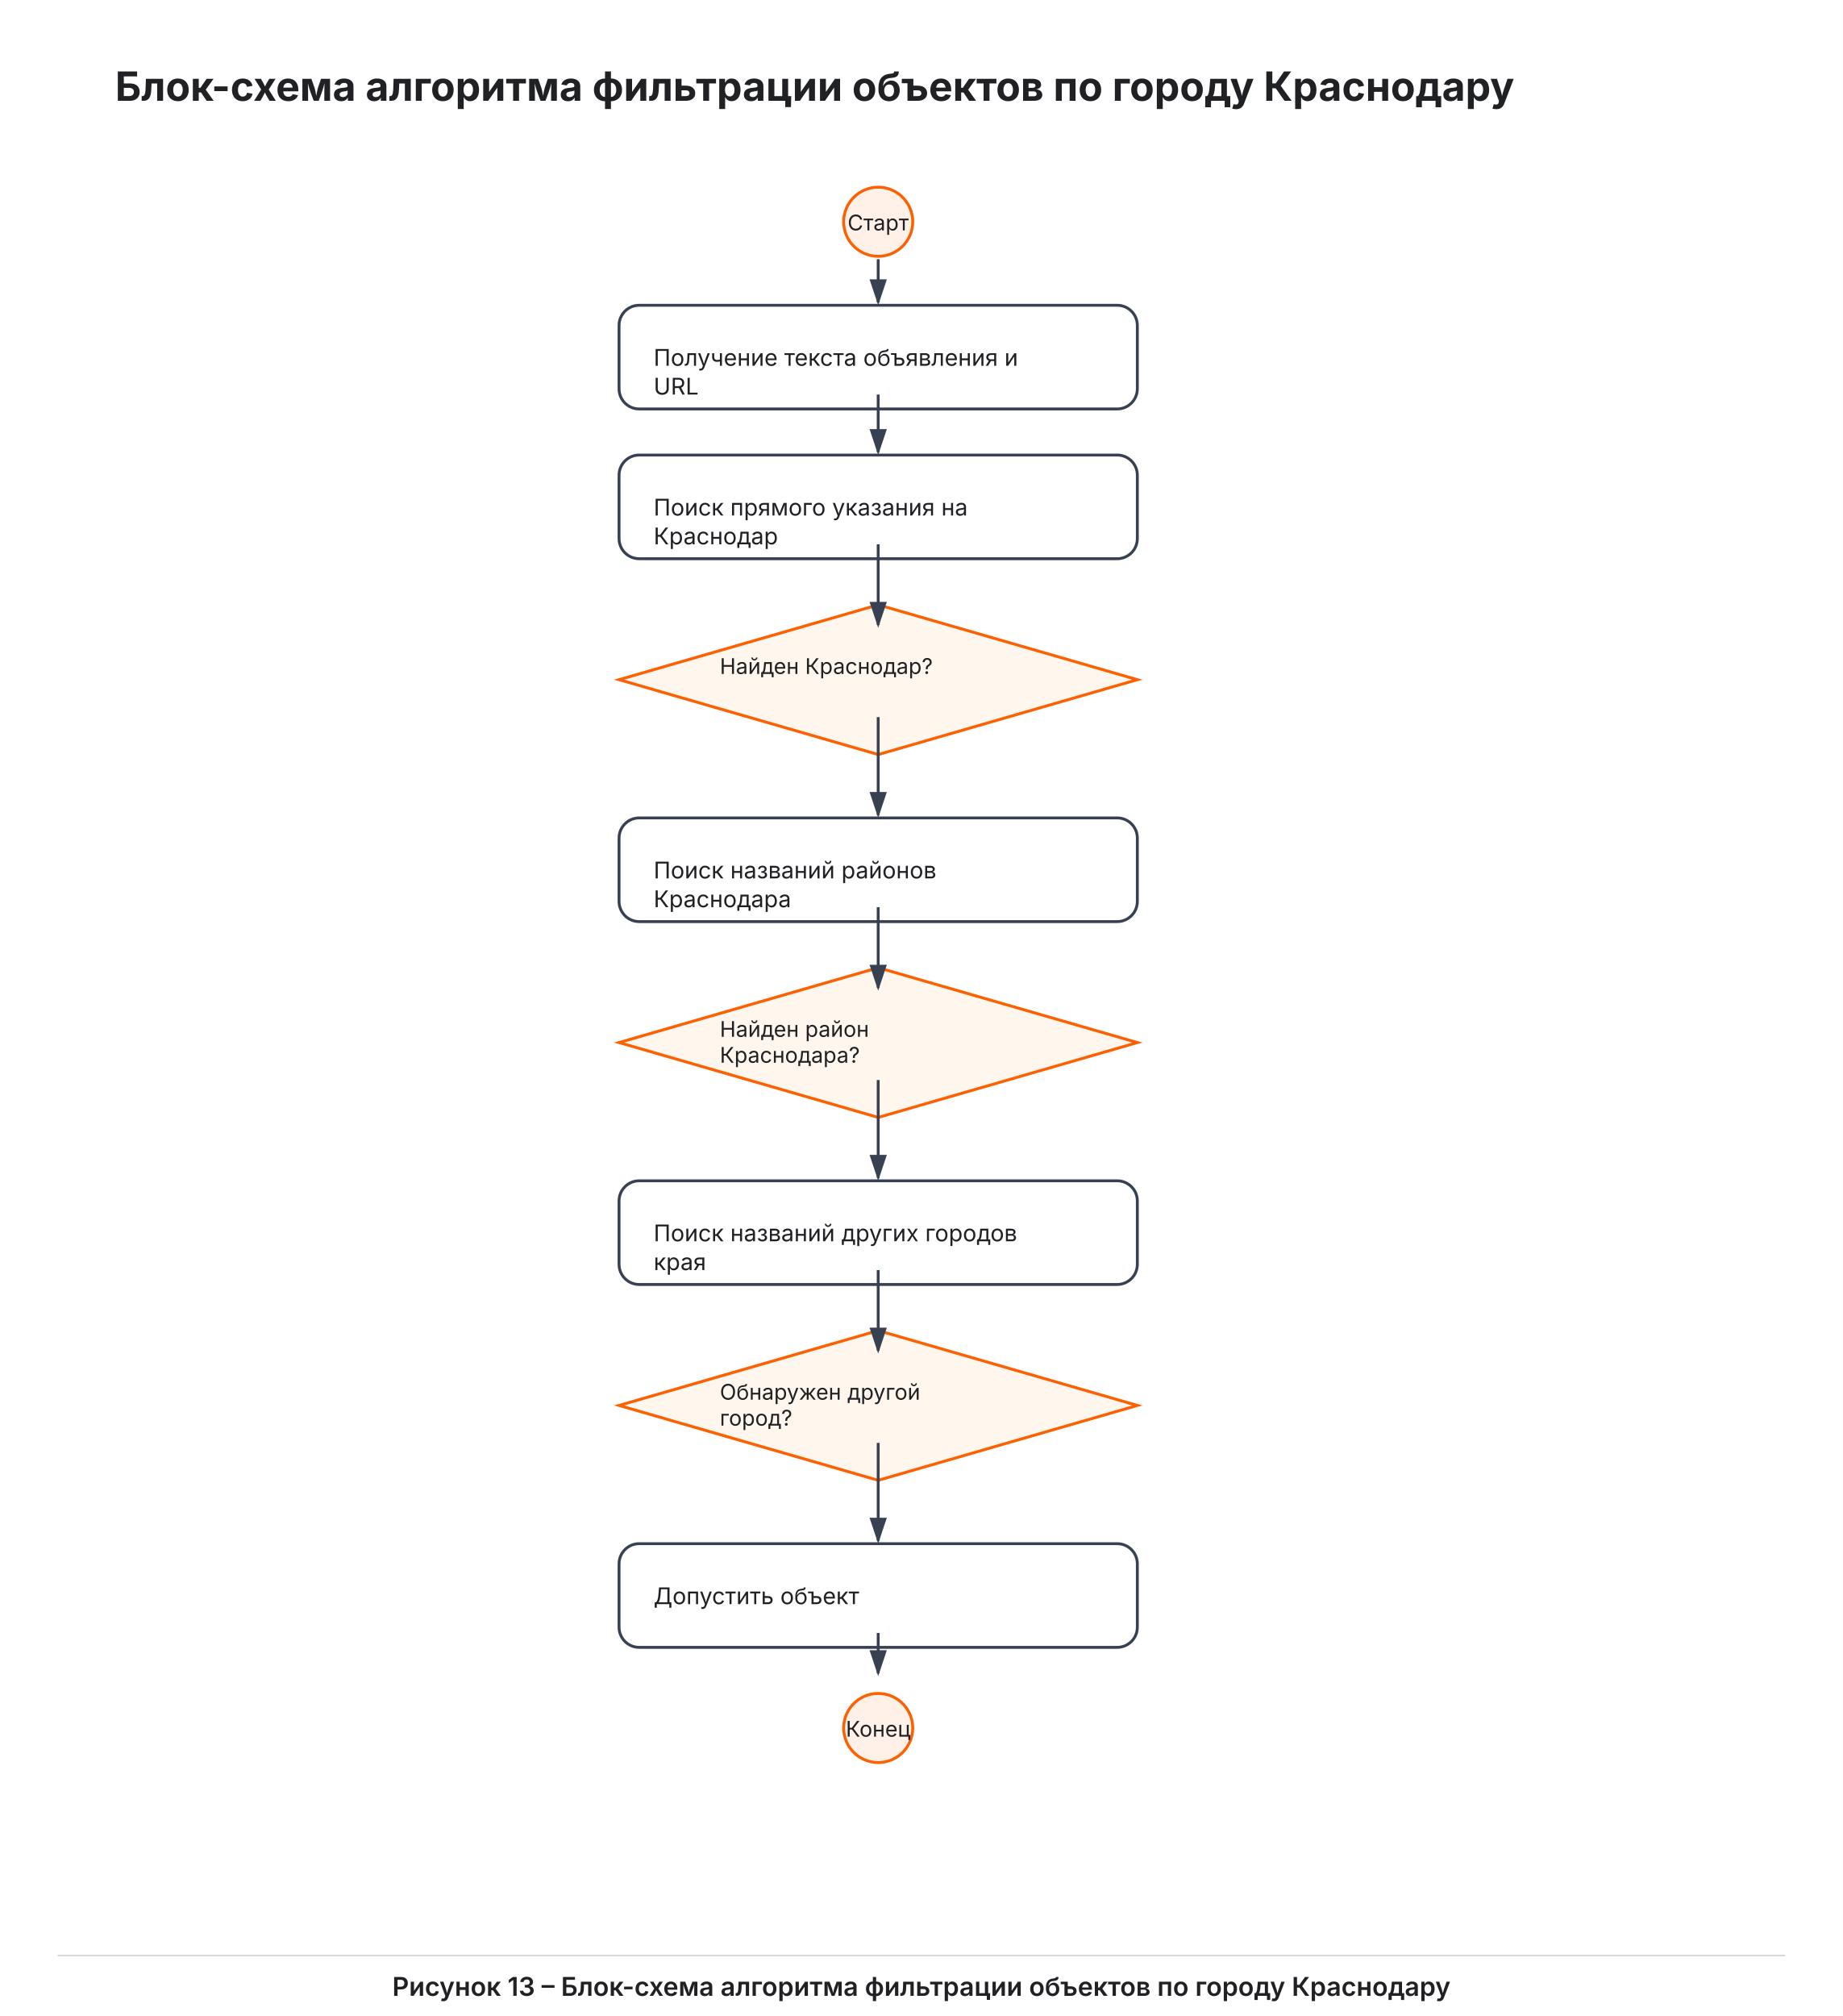
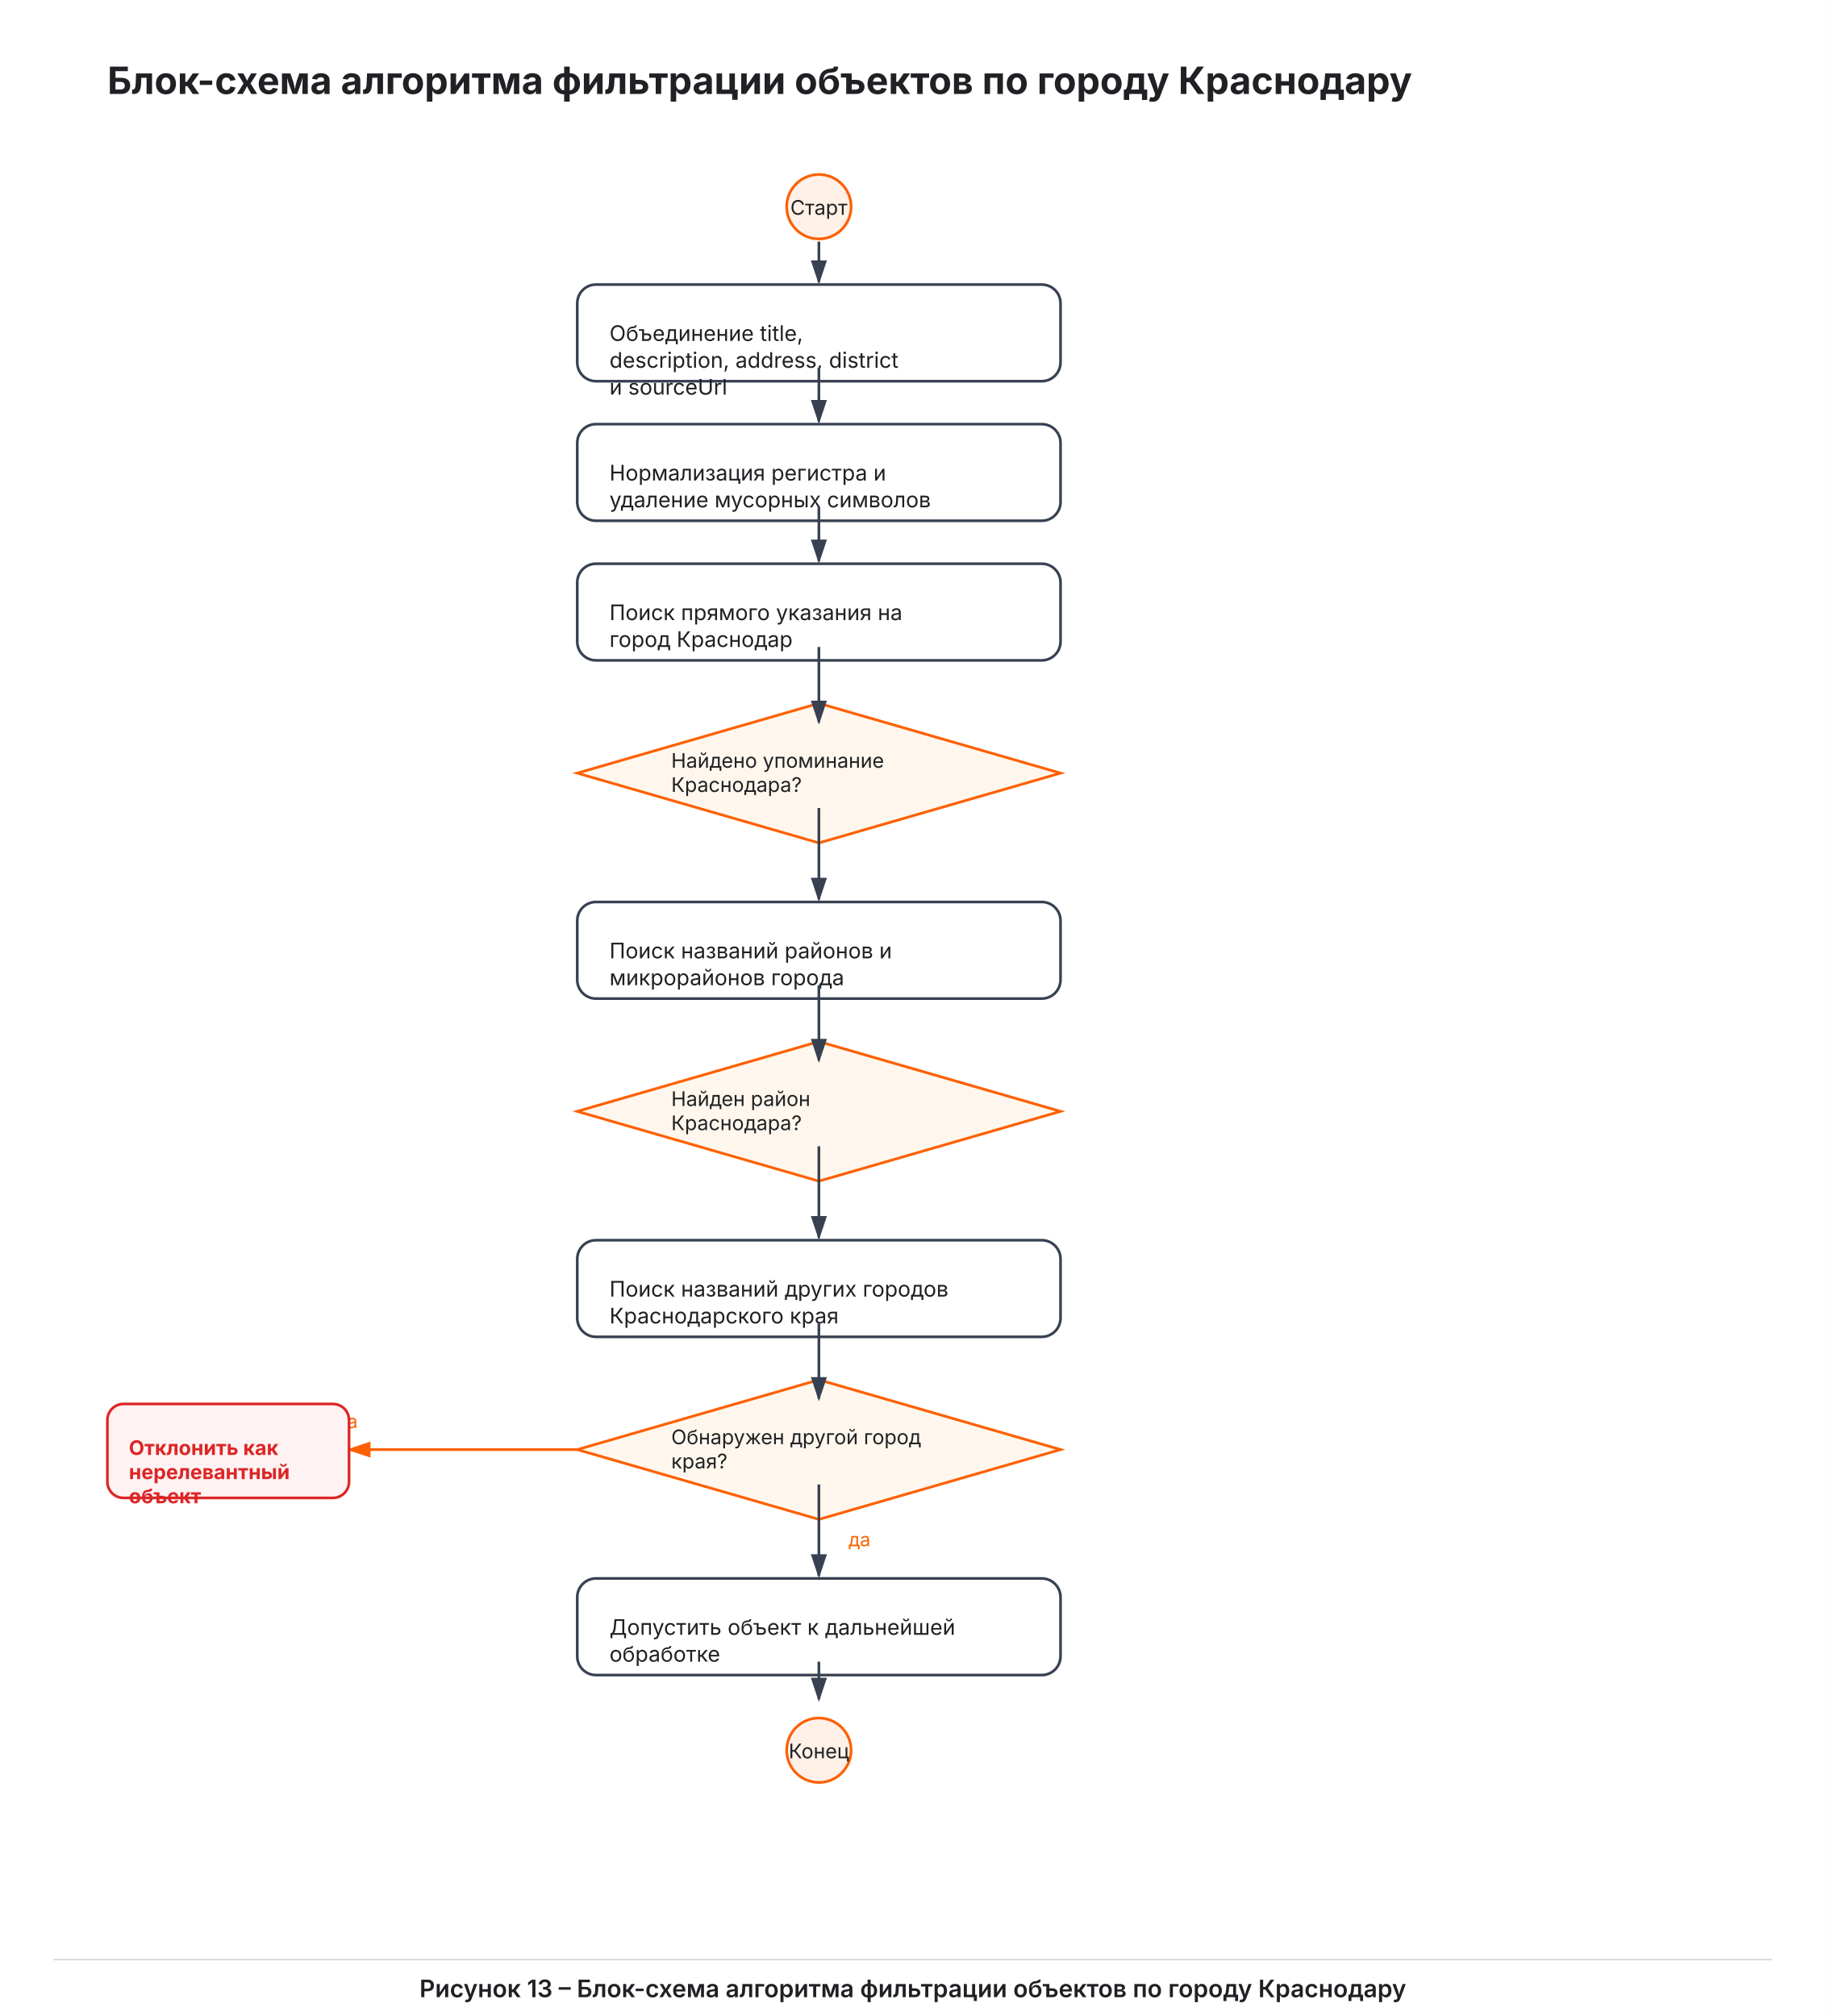
- <svg xmlns="http://www.w3.org/2000/svg" width="1280" height="1400" viewBox="0 0 1280 1400">
-   <rect x="0" y="0" width="1280" height="1400" fill="#ffffff" />
+ <svg xmlns="http://www.w3.org/2000/svg" width="1360" height="1502" viewBox="0 0 1360 1502">
+   <rect x="0" y="0" width="1360" height="1502" fill="#ffffff" />
  <defs>
    <marker id="arrow" markerWidth="10" markerHeight="10" refX="8" refY="3" orient="auto" markerUnits="strokeWidth">
      <path d="M0,0 L0,6 L9,3 z" fill="#374151" />
    </marker>
    <marker id="arrowAccent" markerWidth="10" markerHeight="10" refX="8" refY="3" orient="auto" markerUnits="strokeWidth">
      <path d="M0,0 L0,6 L9,3 z" fill="#fd6000" />
    </marker>
  </defs>
  <text x="80" y="70" font-family="Inter, Arial, sans-serif" font-size="28" font-weight="700" fill="#202124" text-anchor="start">Блок-схема алгоритма фильтрации объектов по городу Краснодару</text>
  <circle cx="610" cy="154" r="24" fill="#fff1e8" stroke="#fd6000" stroke-width="2" />
  <text x="610" y="160" font-family="Inter, Arial, sans-serif" font-size="15" font-weight="400" fill="#202124" text-anchor="middle">Старт</text>
  <rect x="430" y="212" width="360" height="72" rx="14" ry="14" fill="#ffffff" stroke="#374151" stroke-width="2" />
-   <text x="454" y="254" font-family="Inter, Arial, sans-serif" font-size="16" font-weight="400" fill="#202124" text-anchor="start">Получение текста объявления и</text>
-   <text x="454" y="274" font-family="Inter, Arial, sans-serif" font-size="16" font-weight="400" fill="#202124" text-anchor="start">URL</text>
+   <text x="454" y="254" font-family="Inter, Arial, sans-serif" font-size="16" font-weight="400" fill="#202124" text-anchor="start">Объединение title,</text>
+   <text x="454" y="274" font-family="Inter, Arial, sans-serif" font-size="16" font-weight="400" fill="#202124" text-anchor="start">description, address, district</text>
+   <text x="454" y="294" font-family="Inter, Arial, sans-serif" font-size="16" font-weight="400" fill="#202124" text-anchor="start">и sourceUrl</text>
  <line x1="610" y1="180" x2="610" y2="210" stroke="#374151" stroke-width="2" marker-end="url(#arrow)" />
  <rect x="430" y="316" width="360" height="72" rx="14" ry="14" fill="#ffffff" stroke="#374151" stroke-width="2" />
-   <text x="454" y="358" font-family="Inter, Arial, sans-serif" font-size="16" font-weight="400" fill="#202124" text-anchor="start">Поиск прямого указания на</text>
-   <text x="454" y="378" font-family="Inter, Arial, sans-serif" font-size="16" font-weight="400" fill="#202124" text-anchor="start">Краснодар</text>
+   <text x="454" y="358" font-family="Inter, Arial, sans-serif" font-size="16" font-weight="400" fill="#202124" text-anchor="start">Нормализация регистра и</text>
+   <text x="454" y="378" font-family="Inter, Arial, sans-serif" font-size="16" font-weight="400" fill="#202124" text-anchor="start">удаление мусорных символов</text>
  <line x1="610" y1="274" x2="610" y2="314" stroke="#374151" stroke-width="2" marker-end="url(#arrow)" />
-   <polygon points="610,420 790,472 610,524 430,472" fill="#fff7ed" stroke="#fd6000" stroke-width="2" />
-   <text x="500" y="468" font-family="Inter, Arial, sans-serif" font-size="15" font-weight="400" fill="#202124" text-anchor="start">Найден Краснодар?</text>
-   <line x1="610" y1="378" x2="610" y2="434" stroke="#374151" stroke-width="2" marker-end="url(#arrow)" />
-   <rect x="430" y="568" width="360" height="72" rx="14" ry="14" fill="#ffffff" stroke="#374151" stroke-width="2" />
-   <text x="454" y="610" font-family="Inter, Arial, sans-serif" font-size="16" font-weight="400" fill="#202124" text-anchor="start">Поиск названий районов</text>
-   <text x="454" y="630" font-family="Inter, Arial, sans-serif" font-size="16" font-weight="400" fill="#202124" text-anchor="start">Краснодара</text>
-   <line x1="610" y1="498" x2="610" y2="566" stroke="#374151" stroke-width="2" marker-end="url(#arrow)" />
-   <polygon points="610,672 790,724 610,776 430,724" fill="#fff7ed" stroke="#fd6000" stroke-width="2" />
-   <text x="500" y="720" font-family="Inter, Arial, sans-serif" font-size="15" font-weight="400" fill="#202124" text-anchor="start">Найден район</text>
-   <text x="500" y="738" font-family="Inter, Arial, sans-serif" font-size="15" font-weight="400" fill="#202124" text-anchor="start">Краснодара?</text>
-   <line x1="610" y1="630" x2="610" y2="686" stroke="#374151" stroke-width="2" marker-end="url(#arrow)" />
-   <rect x="430" y="820" width="360" height="72" rx="14" ry="14" fill="#ffffff" stroke="#374151" stroke-width="2" />
-   <text x="454" y="862" font-family="Inter, Arial, sans-serif" font-size="16" font-weight="400" fill="#202124" text-anchor="start">Поиск названий других городов</text>
-   <text x="454" y="882" font-family="Inter, Arial, sans-serif" font-size="16" font-weight="400" fill="#202124" text-anchor="start">края</text>
-   <line x1="610" y1="750" x2="610" y2="818" stroke="#374151" stroke-width="2" marker-end="url(#arrow)" />
-   <polygon points="610,924 790,976 610,1028 430,976" fill="#fff7ed" stroke="#fd6000" stroke-width="2" />
-   <text x="500" y="972" font-family="Inter, Arial, sans-serif" font-size="15" font-weight="400" fill="#202124" text-anchor="start">Обнаружен другой</text>
-   <text x="500" y="990" font-family="Inter, Arial, sans-serif" font-size="15" font-weight="400" fill="#202124" text-anchor="start">город?</text>
-   <line x1="610" y1="882" x2="610" y2="938" stroke="#374151" stroke-width="2" marker-end="url(#arrow)" />
-   <rect x="430" y="1072" width="360" height="72" rx="14" ry="14" fill="#ffffff" stroke="#374151" stroke-width="2" />
-   <text x="454" y="1114" font-family="Inter, Arial, sans-serif" font-size="16" font-weight="400" fill="#202124" text-anchor="start">Допустить объект</text>
-   <line x1="610" y1="1002" x2="610" y2="1070" stroke="#374151" stroke-width="2" marker-end="url(#arrow)" />
-   <circle cx="610" cy="1200" r="24" fill="#fff1e8" stroke="#fd6000" stroke-width="2" />
-   <text x="610" y="1206" font-family="Inter, Arial, sans-serif" font-size="15" font-weight="400" fill="#202124" text-anchor="middle">Конец</text>
-   <line x1="610" y1="1134" x2="610" y2="1162" stroke="#374151" stroke-width="2" marker-end="url(#arrow)" />
-   <line x1="40" y1="1358" x2="1240" y2="1358" stroke="#d1d5db" stroke-width="1" />
-   <text x="640" y="1386" font-family="Inter, Arial, sans-serif" font-size="18" font-weight="600" fill="#202124" text-anchor="middle">Рисунок 13 – Блок-схема алгоритма фильтрации объектов по городу Краснодару</text>
+   <rect x="430" y="420" width="360" height="72" rx="14" ry="14" fill="#ffffff" stroke="#374151" stroke-width="2" />
+   <text x="454" y="462" font-family="Inter, Arial, sans-serif" font-size="16" font-weight="400" fill="#202124" text-anchor="start">Поиск прямого указания на</text>
+   <text x="454" y="482" font-family="Inter, Arial, sans-serif" font-size="16" font-weight="400" fill="#202124" text-anchor="start">город Краснодар</text>
+   <line x1="610" y1="378" x2="610" y2="418" stroke="#374151" stroke-width="2" marker-end="url(#arrow)" />
+   <polygon points="610,524 790,576 610,628 430,576" fill="#fff7ed" stroke="#fd6000" stroke-width="2" />
+   <text x="500" y="572" font-family="Inter, Arial, sans-serif" font-size="15" font-weight="400" fill="#202124" text-anchor="start">Найдено упоминание</text>
+   <text x="500" y="590" font-family="Inter, Arial, sans-serif" font-size="15" font-weight="400" fill="#202124" text-anchor="start">Краснодара?</text>
+   <line x1="610" y1="482" x2="610" y2="538" stroke="#374151" stroke-width="2" marker-end="url(#arrow)" />
+   <rect x="430" y="672" width="360" height="72" rx="14" ry="14" fill="#ffffff" stroke="#374151" stroke-width="2" />
+   <text x="454" y="714" font-family="Inter, Arial, sans-serif" font-size="16" font-weight="400" fill="#202124" text-anchor="start">Поиск названий районов и</text>
+   <text x="454" y="734" font-family="Inter, Arial, sans-serif" font-size="16" font-weight="400" fill="#202124" text-anchor="start">микрорайонов города</text>
+   <line x1="610" y1="602" x2="610" y2="670" stroke="#374151" stroke-width="2" marker-end="url(#arrow)" />
+   <polygon points="610,776 790,828 610,880 430,828" fill="#fff7ed" stroke="#fd6000" stroke-width="2" />
+   <text x="500" y="824" font-family="Inter, Arial, sans-serif" font-size="15" font-weight="400" fill="#202124" text-anchor="start">Найден район</text>
+   <text x="500" y="842" font-family="Inter, Arial, sans-serif" font-size="15" font-weight="400" fill="#202124" text-anchor="start">Краснодара?</text>
+   <line x1="610" y1="734" x2="610" y2="790" stroke="#374151" stroke-width="2" marker-end="url(#arrow)" />
+   <rect x="430" y="924" width="360" height="72" rx="14" ry="14" fill="#ffffff" stroke="#374151" stroke-width="2" />
+   <text x="454" y="966" font-family="Inter, Arial, sans-serif" font-size="16" font-weight="400" fill="#202124" text-anchor="start">Поиск названий других городов</text>
+   <text x="454" y="986" font-family="Inter, Arial, sans-serif" font-size="16" font-weight="400" fill="#202124" text-anchor="start">Краснодарского края</text>
+   <line x1="610" y1="854" x2="610" y2="922" stroke="#374151" stroke-width="2" marker-end="url(#arrow)" />
+   <polygon points="610,1028 790,1080 610,1132 430,1080" fill="#fff7ed" stroke="#fd6000" stroke-width="2" />
+   <text x="500" y="1076" font-family="Inter, Arial, sans-serif" font-size="15" font-weight="400" fill="#202124" text-anchor="start">Обнаружен другой город</text>
+   <text x="500" y="1094" font-family="Inter, Arial, sans-serif" font-size="15" font-weight="400" fill="#202124" text-anchor="start">края?</text>
+   <line x1="430" y1="1080" x2="260" y2="1080" stroke="#fd6000" stroke-width="2" marker-end="url(#arrowAccent)" />
+   <text x="250" y="1064" font-family="Inter, Arial, sans-serif" font-size="14" font-weight="400" fill="#fd6000" text-anchor="start">да</text>
+   <rect x="80" y="1046" width="180" height="70" rx="12" ry="12" fill="#fef2f2" stroke="#dc2626" stroke-width="2" />
+   <text x="96" y="1084" font-family="Inter, Arial, sans-serif" font-size="15" font-weight="700" fill="#dc2626" text-anchor="start">Отклонить как</text>
+   <text x="96" y="1102" font-family="Inter, Arial, sans-serif" font-size="15" font-weight="700" fill="#dc2626" text-anchor="start">нерелевантный</text>
+   <text x="96" y="1120" font-family="Inter, Arial, sans-serif" font-size="15" font-weight="700" fill="#dc2626" text-anchor="start">объект</text>
+   <text x="632" y="1152" font-family="Inter, Arial, sans-serif" font-size="14" font-weight="400" fill="#fd6000" text-anchor="start">да</text>
+   <line x1="610" y1="986" x2="610" y2="1042" stroke="#374151" stroke-width="2" marker-end="url(#arrow)" />
+   <rect x="430" y="1176" width="360" height="72" rx="14" ry="14" fill="#ffffff" stroke="#374151" stroke-width="2" />
+   <text x="454" y="1218" font-family="Inter, Arial, sans-serif" font-size="16" font-weight="400" fill="#202124" text-anchor="start">Допустить объект к дальнейшей</text>
+   <text x="454" y="1238" font-family="Inter, Arial, sans-serif" font-size="16" font-weight="400" fill="#202124" text-anchor="start">обработке</text>
+   <line x1="610" y1="1106" x2="610" y2="1174" stroke="#374151" stroke-width="2" marker-end="url(#arrow)" />
+   <circle cx="610" cy="1304" r="24" fill="#fff1e8" stroke="#fd6000" stroke-width="2" />
+   <text x="610" y="1310" font-family="Inter, Arial, sans-serif" font-size="15" font-weight="400" fill="#202124" text-anchor="middle">Конец</text>
+   <line x1="610" y1="1238" x2="610" y2="1266" stroke="#374151" stroke-width="2" marker-end="url(#arrow)" />
+   <line x1="40" y1="1460" x2="1320" y2="1460" stroke="#d1d5db" stroke-width="1" />
+   <text x="680" y="1488" font-family="Inter, Arial, sans-serif" font-size="18" font-weight="600" fill="#202124" text-anchor="middle">Рисунок 13 – Блок-схема алгоритма фильтрации объектов по городу Краснодару</text>
</svg>
